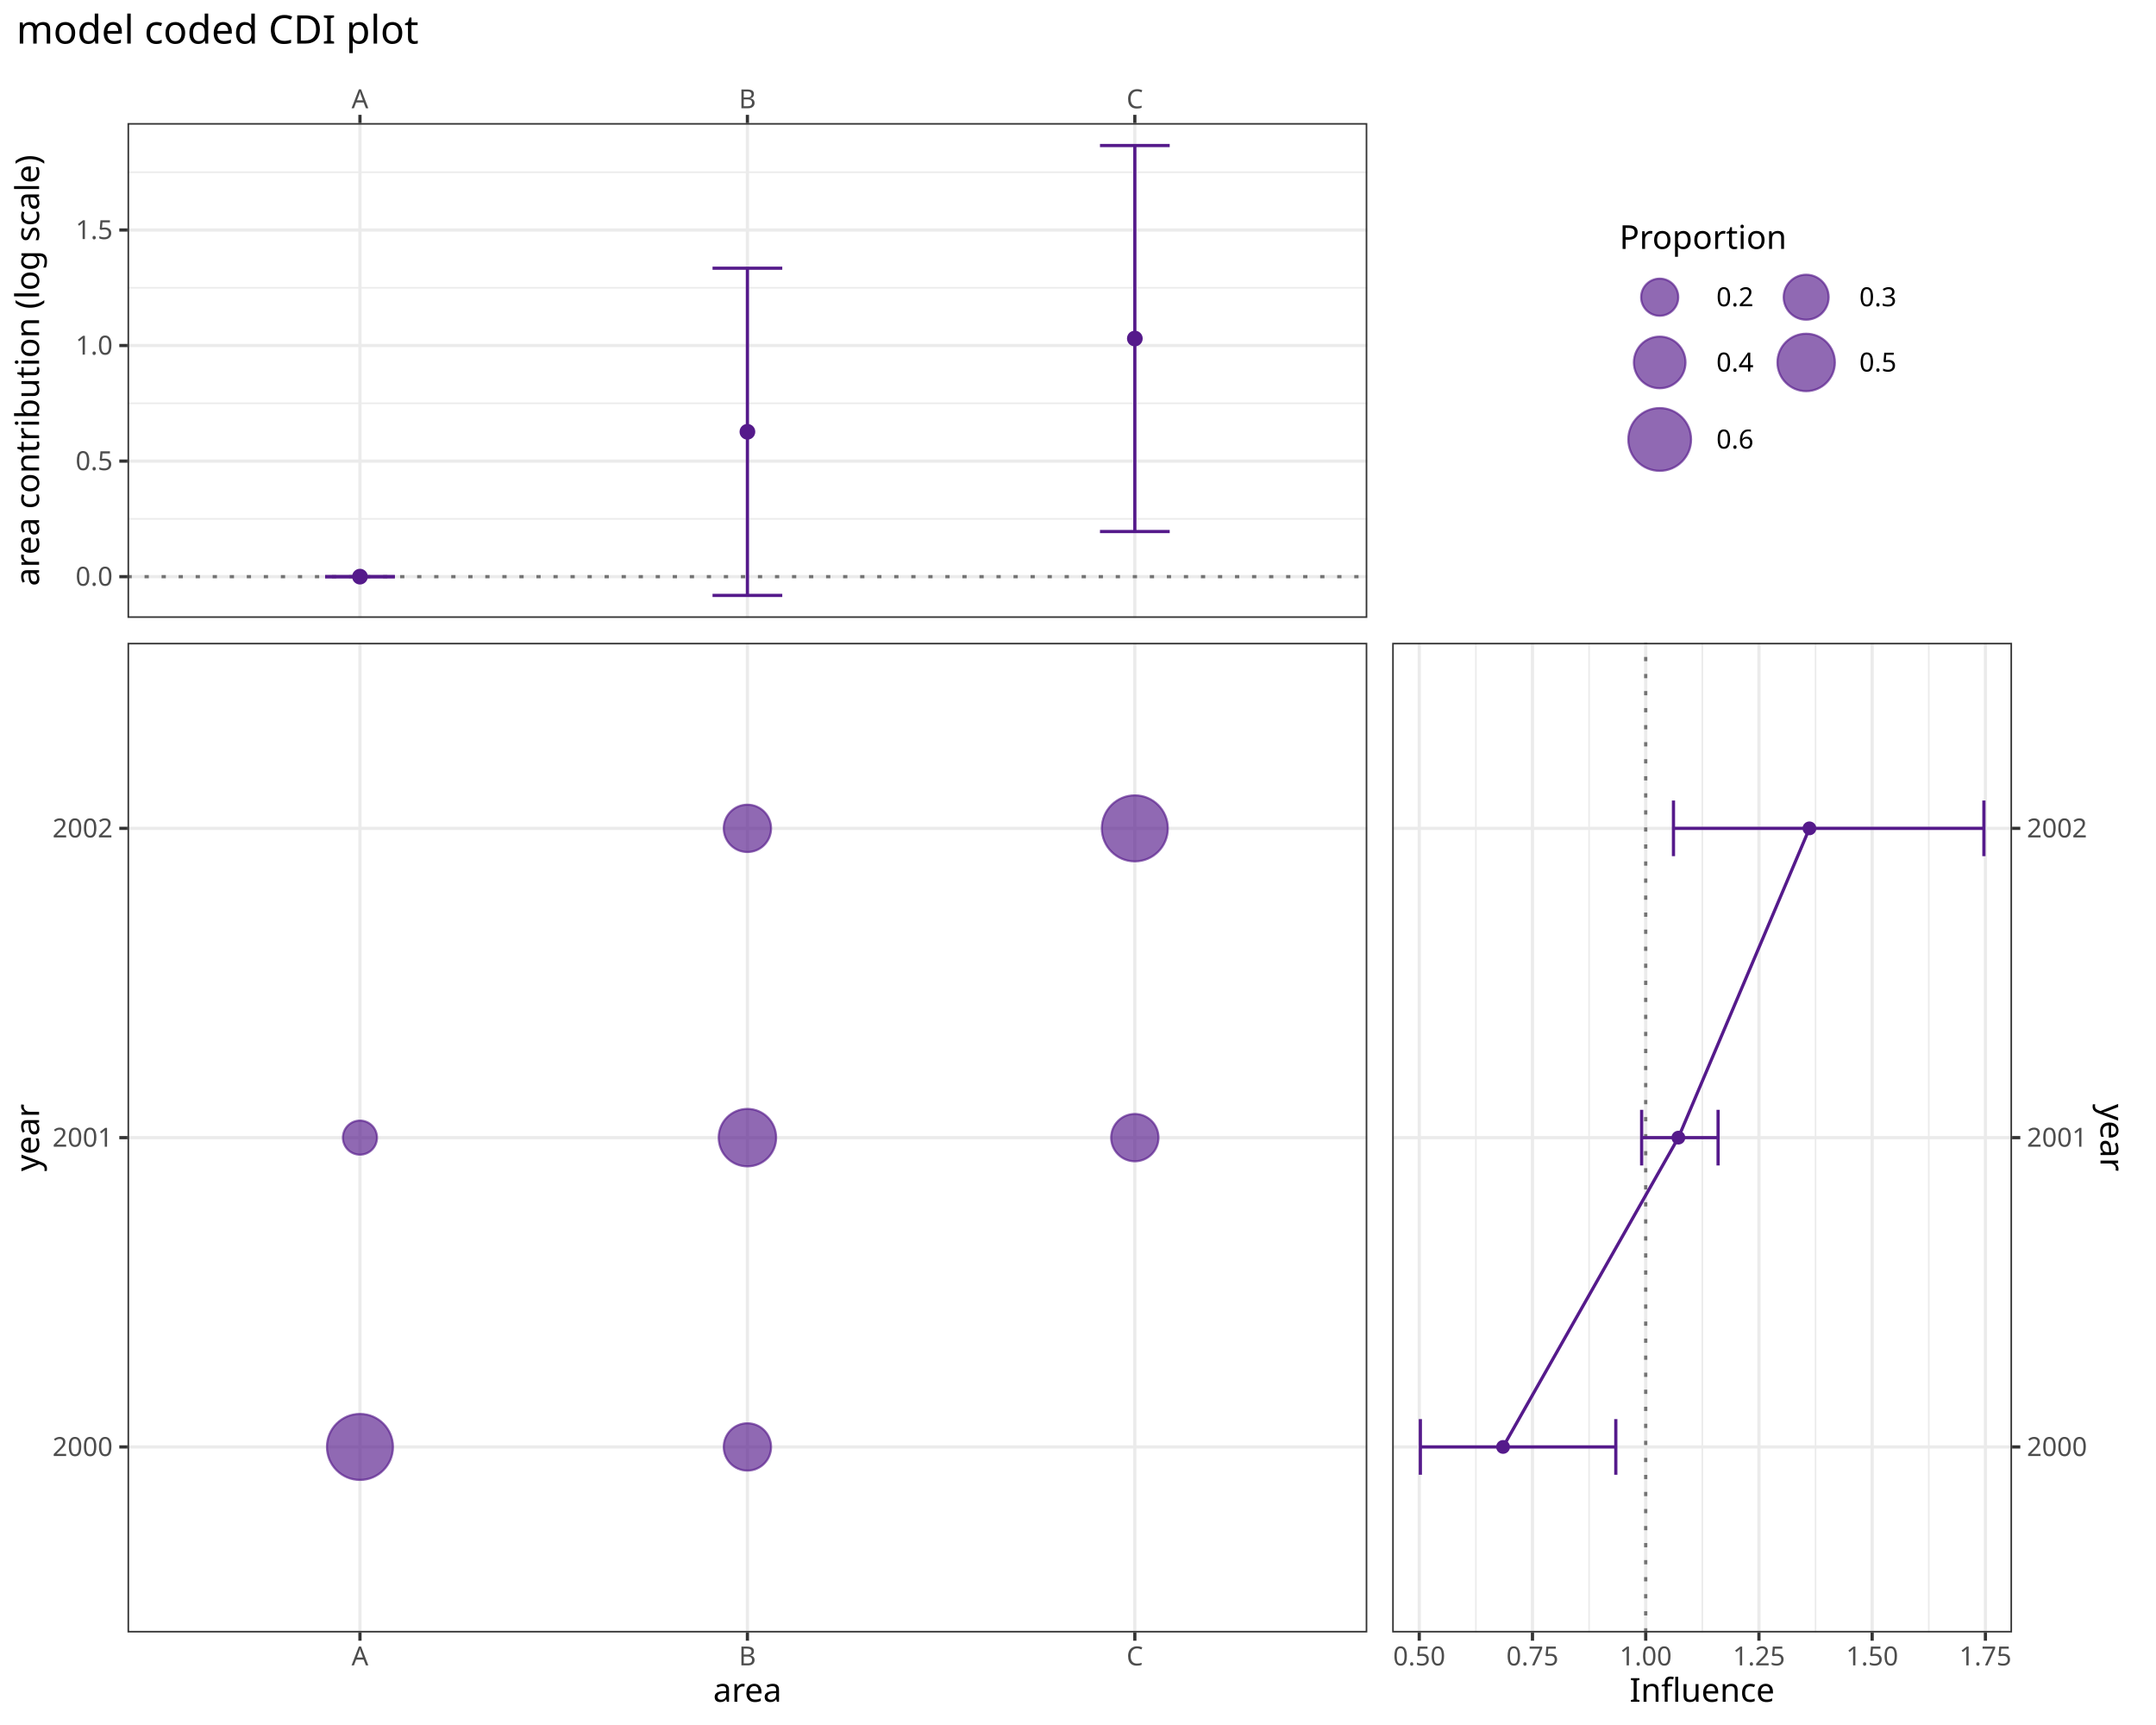
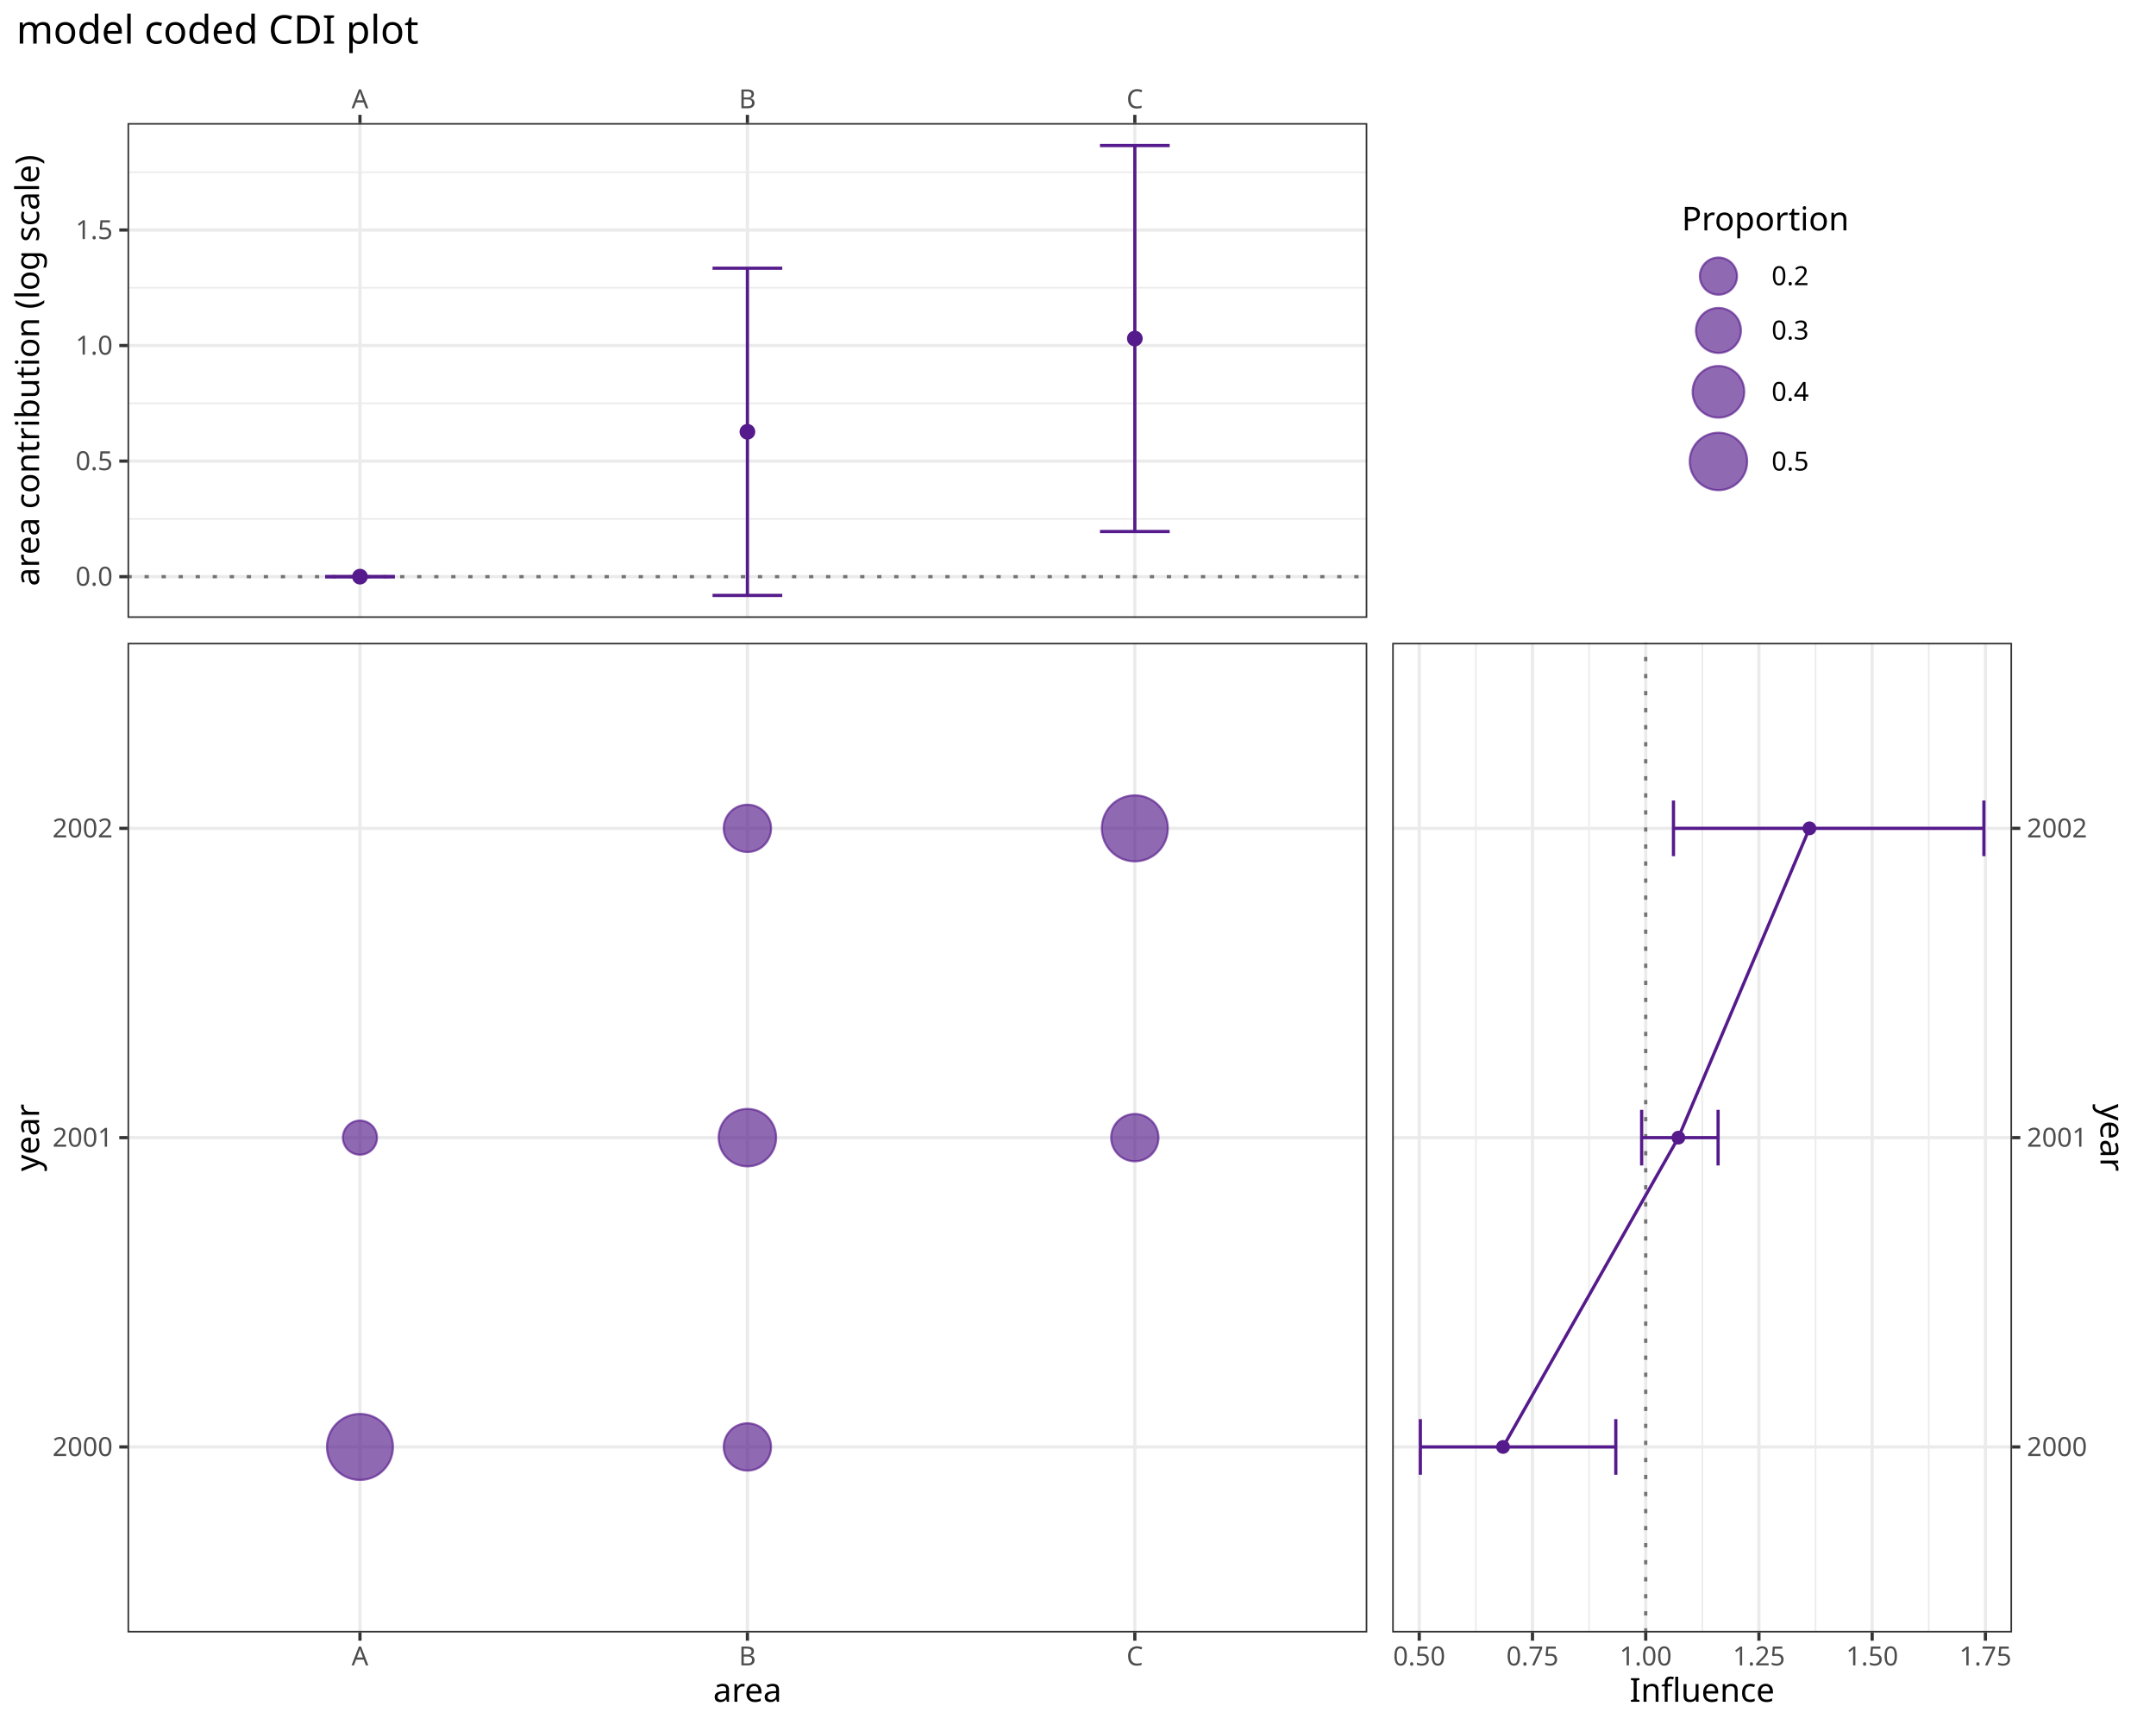
<svg xmlns="http://www.w3.org/2000/svg" class="svglite" data-engine-version="2.0" width="720.00pt" height="576.00pt" viewBox="0 0 720.00 576.00">
  <defs>
    <style type="text/css">
    .svglite line, .svglite polyline, .svglite polygon, .svglite path, .svglite rect, .svglite circle {
      fill: none;
      stroke: #000000;
      stroke-linecap: round;
      stroke-linejoin: round;
      stroke-miterlimit: 10.00;
    }
  </style>
  </defs>
  <rect width="100%" height="100%" style="stroke: none; fill: #FFFFFF;" />
  <defs>
    <clipPath id="cpMC4wMHw3MjAuMDB8MC4wMHw1NzYuMDA=">
      <rect x="0.00" y="0.00" width="720.00" height="576.00" />
    </clipPath>
  </defs>
  <g clip-path="url(#cpMC4wMHw3MjAuMDB8MC4wMHw1NzYuMDA=)">
    <rect x="0.00" y="0.00" width="720.00" height="576.00" style="stroke-width: 1.07; stroke: #FFFFFF; fill: #FFFFFF;" />
  </g>
  <defs>
    <clipPath id="cpNDU5LjQ0fDcxNC41MnwyMi43OHwyMTEuODA=">
      <rect x="459.44" y="22.78" width="255.08" height="189.01" />
    </clipPath>
  </defs>
  <g clip-path="url(#cpNDU5LjQ0fDcxNC41MnwyMi43OHwyMTEuODA=)">
    <rect x="459.44" y="22.78" width="255.08" height="189.01" style="stroke-width: 1.07; stroke: #FFFFFF; fill: #FFFFFF;" />
  </g>
  <g clip-path="url(#cpMC4wMHw3MjAuMDB8MC4wMHw1NzYuMDA=)">
</g>
  <defs>
    <clipPath id="cpNDIuNTh8NjcxLjk0fDQxLjA4fDU0NS4xMQ==">
      <rect x="42.58" y="41.08" width="629.36" height="504.04" />
    </clipPath>
  </defs>
  <g clip-path="url(#cpNDIuNTh8NjcxLjk0fDQxLjA4fDU0NS4xMQ==)">
</g>
  <g clip-path="url(#cpMC4wMHw3MjAuMDB8MC4wMHw1NzYuMDA=)">
</g>
  <defs>
    <clipPath id="cpNS40OHw0NTkuNDR8MjIuNzh8MjExLjgw">
      <rect x="5.48" y="22.78" width="453.97" height="189.01" />
    </clipPath>
  </defs>
  <g clip-path="url(#cpNS40OHw0NTkuNDR8MjIuNzh8MjExLjgw)">
    <rect x="5.48" y="22.78" width="453.97" height="189.01" style="stroke-width: 1.07; stroke: #FFFFFF; fill: #FFFFFF;" />
  </g>
  <g clip-path="url(#cpMC4wMHw3MjAuMDB8MC4wMHw1NzYuMDA=)">
</g>
  <defs>
    <clipPath id="cpNS40OHw0NTkuNDR8MjExLjgwfDU3MC41Mg==">
      <rect x="5.48" y="211.80" width="453.97" height="358.72" />
    </clipPath>
  </defs>
  <g clip-path="url(#cpNS40OHw0NTkuNDR8MjExLjgwfDU3MC41Mg==)">
    <rect x="5.48" y="211.80" width="453.97" height="358.72" style="stroke-width: 1.07; stroke: #FFFFFF; fill: #FFFFFF;" />
  </g>
  <g clip-path="url(#cpMC4wMHw3MjAuMDB8MC4wMHw1NzYuMDA=)">
</g>
  <defs>
    <clipPath id="cpNDU5LjQ0fDcxNC41MnwyMTEuODB8NTcwLjUy">
      <rect x="459.44" y="211.80" width="255.08" height="358.72" />
    </clipPath>
  </defs>
  <g clip-path="url(#cpNDU5LjQ0fDcxNC41MnwyMTEuODB8NTcwLjUy)">
    <rect x="459.44" y="211.80" width="255.08" height="358.72" style="stroke-width: 1.07; stroke: #FFFFFF; fill: #FFFFFF;" />
  </g>
  <g clip-path="url(#cpMC4wMHw3MjAuMDB8MC4wMHw1NzYuMDA=)">
</g>
  <defs>
    <clipPath id="cpNDIuNTh8NDU2LjYxfDQxLjA4fDIwNi4zMg==">
      <rect x="42.58" y="41.08" width="414.03" height="165.24" />
    </clipPath>
  </defs>
  <g clip-path="url(#cpNDIuNTh8NDU2LjYxfDQxLjA4fDIwNi4zMg==)">
    <rect x="42.58" y="41.08" width="414.03" height="165.24" style="stroke-width: 1.07; stroke: none; fill: #FFFFFF;" />
    <polyline points="42.58,173.26 456.61,173.26 " style="stroke-width: 0.53; stroke: #EBEBEB; stroke-linecap: butt;" />
    <polyline points="42.58,134.67 456.61,134.67 " style="stroke-width: 0.53; stroke: #EBEBEB; stroke-linecap: butt;" />
    <polyline points="42.58,96.09 456.61,96.09 " style="stroke-width: 0.53; stroke: #EBEBEB; stroke-linecap: butt;" />
    <polyline points="42.58,57.51 456.61,57.51 " style="stroke-width: 0.53; stroke: #EBEBEB; stroke-linecap: butt;" />
    <polyline points="42.58,192.55 456.61,192.55 " style="stroke-width: 1.07; stroke: #EBEBEB; stroke-linecap: butt;" />
    <polyline points="42.58,153.96 456.61,153.96 " style="stroke-width: 1.07; stroke: #EBEBEB; stroke-linecap: butt;" />
    <polyline points="42.58,115.38 456.61,115.38 " style="stroke-width: 1.07; stroke: #EBEBEB; stroke-linecap: butt;" />
    <polyline points="42.58,76.80 456.61,76.80 " style="stroke-width: 1.07; stroke: #EBEBEB; stroke-linecap: butt;" />
    <polyline points="120.21,206.32 120.21,41.08 " style="stroke-width: 1.07; stroke: #EBEBEB; stroke-linecap: butt;" />
    <polyline points="249.60,206.32 249.60,41.08 " style="stroke-width: 1.07; stroke: #EBEBEB; stroke-linecap: butt;" />
    <polyline points="378.98,206.32 378.98,41.08 " style="stroke-width: 1.07; stroke: #EBEBEB; stroke-linecap: butt;" />
    <line x1="42.58" y1="192.55" x2="456.61" y2="192.55" style="stroke-width: 1.07; stroke: #737373; stroke-dasharray: 1.42,4.27; stroke-linecap: butt;" />
    <polyline points="108.57,192.55 131.86,192.55 " style="stroke-width: 1.07; stroke: #551A8B; stroke-linecap: butt;" />
    <polyline points="120.21,192.55 120.21,192.55 " style="stroke-width: 1.07; stroke: #551A8B; stroke-linecap: butt;" />
    <polyline points="108.57,192.55 131.86,192.55 " style="stroke-width: 1.07; stroke: #551A8B; stroke-linecap: butt;" />
    <polyline points="237.95,89.56 261.24,89.56 " style="stroke-width: 1.07; stroke: #551A8B; stroke-linecap: butt;" />
    <polyline points="249.60,89.56 249.60,198.81 " style="stroke-width: 1.07; stroke: #551A8B; stroke-linecap: butt;" />
    <polyline points="237.95,198.81 261.24,198.81 " style="stroke-width: 1.07; stroke: #551A8B; stroke-linecap: butt;" />
    <polyline points="367.34,48.59 390.62,48.59 " style="stroke-width: 1.07; stroke: #551A8B; stroke-linecap: butt;" />
    <polyline points="378.98,48.59 378.98,177.49 " style="stroke-width: 1.07; stroke: #551A8B; stroke-linecap: butt;" />
    <polyline points="367.34,177.49 390.62,177.49 " style="stroke-width: 1.07; stroke: #551A8B; stroke-linecap: butt;" />
    <circle cx="120.21" cy="192.55" r="2.27" style="stroke-width: 0.71; stroke: #551A8B; fill: #551A8B;" />
    <circle cx="249.60" cy="144.18" r="2.27" style="stroke-width: 0.71; stroke: #551A8B; fill: #551A8B;" />
    <circle cx="378.98" cy="113.04" r="2.27" style="stroke-width: 0.71; stroke: #551A8B; fill: #551A8B;" />
    <rect x="42.58" y="41.08" width="414.03" height="165.24" style="stroke-width: 1.07; stroke: #333333;" />
  </g>
  <g clip-path="url(#cpMC4wMHw3MjAuMDB8MC4wMHw1NzYuMDA=)">
    <polyline points="120.21,38.34 120.21,41.08 " style="stroke-width: 1.07; stroke: #333333; stroke-linecap: butt;" />
    <polyline points="249.60,38.34 249.60,41.08 " style="stroke-width: 1.07; stroke: #333333; stroke-linecap: butt;" />
    <polyline points="378.98,38.34 378.98,41.08 " style="stroke-width: 1.07; stroke: #333333; stroke-linecap: butt;" />
    <text x="120.21" y="36.15" text-anchor="middle" style="font-size: 8.80px; fill: #4D4D4D; font-family: sans;" textLength="5.87px" lengthAdjust="spacingAndGlyphs">A</text>
    <text x="249.60" y="36.15" text-anchor="middle" style="font-size: 8.80px; fill: #4D4D4D; font-family: sans;" textLength="5.87px" lengthAdjust="spacingAndGlyphs">B</text>
    <text x="378.98" y="36.15" text-anchor="middle" style="font-size: 8.80px; fill: #4D4D4D; font-family: sans;" textLength="6.36px" lengthAdjust="spacingAndGlyphs">C</text>
    <text x="37.65" y="195.57" text-anchor="end" style="font-size: 8.80px; fill: #4D4D4D; font-family: sans;" textLength="12.23px" lengthAdjust="spacingAndGlyphs">0.0</text>
    <text x="37.65" y="156.99" text-anchor="end" style="font-size: 8.80px; fill: #4D4D4D; font-family: sans;" textLength="12.23px" lengthAdjust="spacingAndGlyphs">0.5</text>
    <text x="37.65" y="118.41" text-anchor="end" style="font-size: 8.80px; fill: #4D4D4D; font-family: sans;" textLength="12.23px" lengthAdjust="spacingAndGlyphs">1.0</text>
    <text x="37.65" y="79.83" text-anchor="end" style="font-size: 8.80px; fill: #4D4D4D; font-family: sans;" textLength="12.23px" lengthAdjust="spacingAndGlyphs">1.5</text>
    <polyline points="39.84,192.55 42.58,192.55 " style="stroke-width: 1.07; stroke: #333333; stroke-linecap: butt;" />
    <polyline points="39.84,153.96 42.58,153.96 " style="stroke-width: 1.07; stroke: #333333; stroke-linecap: butt;" />
    <polyline points="39.84,115.38 42.58,115.38 " style="stroke-width: 1.07; stroke: #333333; stroke-linecap: butt;" />
    <polyline points="39.84,76.80 42.58,76.80 " style="stroke-width: 1.07; stroke: #333333; stroke-linecap: butt;" />
    <text transform="translate(13.05,123.70) rotate(-90)" text-anchor="middle" style="font-size: 11.00px; font-family: sans;" textLength="135.75px" lengthAdjust="spacingAndGlyphs">area contribution (log scale)</text>
  </g>
  <defs>
    <clipPath id="cpNDY0LjkyfDY3MS45NHw0MS4wOHwyMDYuMzI=">
      <rect x="464.92" y="41.08" width="207.01" height="165.24" />
    </clipPath>
  </defs>
  <g clip-path="url(#cpNDY0LjkyfDY3MS45NHw0MS4wOHwyMDYuMzI=)">
</g>
  <g clip-path="url(#cpMC4wMHw3MjAuMDB8MC4wMHw1NzYuMDA=)">
-     <rect x="535.33" y="68.92" width="103.31" height="96.75" style="stroke-width: 1.07; stroke: none; fill: #FFFFFF;" />
-     <text x="540.81" y="83.11" style="font-size: 11.00px; font-family: sans;" textLength="50.75px" lengthAdjust="spacingAndGlyphs">Proportion</text>
-     <rect x="540.81" y="89.73" width="26.89" height="19.02" style="stroke-width: 1.07; stroke: none; fill: #FFFFFF;" />
-     <circle cx="554.26" cy="99.24" r="6.20" style="stroke-width: 0.71; stroke: #551A8B; stroke-opacity: 0.65; fill: #551A8B; fill-opacity: 0.65;" />
-     <rect x="590.89" y="89.73" width="24.55" height="19.02" style="stroke-width: 1.07; stroke: none; fill: #FFFFFF;" />
-     <circle cx="603.17" cy="99.24" r="7.51" style="stroke-width: 0.71; stroke: #551A8B; stroke-opacity: 0.65; fill: #551A8B; fill-opacity: 0.65;" />
-     <rect x="540.81" y="108.74" width="26.89" height="24.55" style="stroke-width: 1.07; stroke: none; fill: #FFFFFF;" />
-     <circle cx="554.26" cy="121.02" r="8.62" style="stroke-width: 0.71; stroke: #551A8B; stroke-opacity: 0.65; fill: #551A8B; fill-opacity: 0.65;" />
-     <rect x="590.89" y="108.74" width="24.55" height="24.55" style="stroke-width: 1.07; stroke: none; fill: #FFFFFF;" />
-     <circle cx="603.17" cy="121.02" r="9.59" style="stroke-width: 0.71; stroke: #551A8B; stroke-opacity: 0.65; fill: #551A8B; fill-opacity: 0.65;" />
-     <rect x="540.81" y="133.29" width="26.89" height="26.89" style="stroke-width: 1.07; stroke: none; fill: #FFFFFF;" />
-     <circle cx="554.26" cy="146.74" r="10.48" style="stroke-width: 0.71; stroke: #551A8B; stroke-opacity: 0.65; fill: #551A8B; fill-opacity: 0.65;" />
-     <text x="573.18" y="102.26" style="font-size: 8.80px; font-family: sans;" textLength="12.23px" lengthAdjust="spacingAndGlyphs">0.2</text>
-     <text x="620.92" y="102.26" style="font-size: 8.80px; font-family: sans;" textLength="12.23px" lengthAdjust="spacingAndGlyphs">0.3</text>
-     <text x="573.18" y="124.05" style="font-size: 8.80px; font-family: sans;" textLength="12.23px" lengthAdjust="spacingAndGlyphs">0.4</text>
-     <text x="620.92" y="124.05" style="font-size: 8.80px; font-family: sans;" textLength="12.23px" lengthAdjust="spacingAndGlyphs">0.5</text>
-     <text x="573.18" y="149.77" style="font-size: 8.80px; font-family: sans;" textLength="12.23px" lengthAdjust="spacingAndGlyphs">0.6</text>
+     <rect x="556.13" y="62.74" width="61.71" height="109.09" style="stroke-width: 1.07; stroke: none; fill: #FFFFFF;" />
+     <text x="561.61" y="76.94" style="font-size: 11.00px; font-family: sans;" textLength="50.75px" lengthAdjust="spacingAndGlyphs">Proportion</text>
+     <rect x="561.61" y="83.56" width="24.55" height="17.28" style="stroke-width: 1.07; stroke: none; fill: #FFFFFF;" />
+     <circle cx="573.88" cy="92.20" r="6.20" style="stroke-width: 0.71; stroke: #551A8B; stroke-opacity: 0.65; fill: #551A8B; fill-opacity: 0.65;" />
+     <rect x="561.61" y="100.84" width="24.55" height="19.02" style="stroke-width: 1.07; stroke: none; fill: #FFFFFF;" />
+     <circle cx="573.88" cy="110.34" r="7.51" style="stroke-width: 0.71; stroke: #551A8B; stroke-opacity: 0.65; fill: #551A8B; fill-opacity: 0.65;" />
+     <rect x="561.61" y="119.85" width="24.55" height="21.96" style="stroke-width: 1.07; stroke: none; fill: #FFFFFF;" />
+     <circle cx="573.88" cy="130.83" r="8.62" style="stroke-width: 0.71; stroke: #551A8B; stroke-opacity: 0.65; fill: #551A8B; fill-opacity: 0.65;" />
+     <rect x="561.61" y="141.81" width="24.55" height="24.55" style="stroke-width: 1.07; stroke: none; fill: #FFFFFF;" />
+     <circle cx="573.88" cy="154.08" r="9.59" style="stroke-width: 0.71; stroke: #551A8B; stroke-opacity: 0.65; fill: #551A8B; fill-opacity: 0.65;" />
+     <text x="591.63" y="95.22" style="font-size: 8.80px; font-family: sans;" textLength="12.23px" lengthAdjust="spacingAndGlyphs">0.2</text>
+     <text x="591.63" y="113.37" style="font-size: 8.80px; font-family: sans;" textLength="12.23px" lengthAdjust="spacingAndGlyphs">0.3</text>
+     <text x="591.63" y="133.86" style="font-size: 8.80px; font-family: sans;" textLength="12.23px" lengthAdjust="spacingAndGlyphs">0.4</text>
+     <text x="591.63" y="157.11" style="font-size: 8.80px; font-family: sans;" textLength="12.23px" lengthAdjust="spacingAndGlyphs">0.5</text>
  </g>
  <defs>
    <clipPath id="cpNDIuNTh8NDU2LjYxfDIxNC42M3w1NDUuMTE=">
      <rect x="42.58" y="214.63" width="414.03" height="330.48" />
    </clipPath>
  </defs>
  <g clip-path="url(#cpNDIuNTh8NDU2LjYxfDIxNC42M3w1NDUuMTE=)">
    <rect x="42.58" y="214.63" width="414.03" height="330.48" style="stroke-width: 1.07; stroke: none; fill: #FFFFFF;" />
    <polyline points="42.58,483.15 456.61,483.15 " style="stroke-width: 1.07; stroke: #EBEBEB; stroke-linecap: butt;" />
    <polyline points="42.58,379.87 456.61,379.87 " style="stroke-width: 1.07; stroke: #EBEBEB; stroke-linecap: butt;" />
    <polyline points="42.58,276.60 456.61,276.60 " style="stroke-width: 1.07; stroke: #EBEBEB; stroke-linecap: butt;" />
    <polyline points="120.21,545.11 120.21,214.63 " style="stroke-width: 1.07; stroke: #EBEBEB; stroke-linecap: butt;" />
    <polyline points="249.60,545.11 249.60,214.63 " style="stroke-width: 1.07; stroke: #EBEBEB; stroke-linecap: butt;" />
    <polyline points="378.98,545.11 378.98,214.63 " style="stroke-width: 1.07; stroke: #EBEBEB; stroke-linecap: butt;" />
    <circle cx="120.21" cy="483.15" r="11.02" style="stroke-width: 0.71; stroke: #551A8B; stroke-opacity: 0.65; fill: #551A8B; fill-opacity: 0.65;" />
    <circle cx="249.60" cy="483.15" r="7.90" style="stroke-width: 0.71; stroke: #551A8B; stroke-opacity: 0.65; fill: #551A8B; fill-opacity: 0.65;" />
    <circle cx="120.21" cy="379.87" r="5.69" style="stroke-width: 0.71; stroke: #551A8B; stroke-opacity: 0.65; fill: #551A8B; fill-opacity: 0.65;" />
    <circle cx="249.60" cy="379.87" r="9.59" style="stroke-width: 0.71; stroke: #551A8B; stroke-opacity: 0.65; fill: #551A8B; fill-opacity: 0.65;" />
    <circle cx="378.98" cy="379.87" r="7.90" style="stroke-width: 0.71; stroke: #551A8B; stroke-opacity: 0.65; fill: #551A8B; fill-opacity: 0.65;" />
    <circle cx="249.60" cy="276.60" r="7.90" style="stroke-width: 0.71; stroke: #551A8B; stroke-opacity: 0.65; fill: #551A8B; fill-opacity: 0.65;" />
    <circle cx="378.98" cy="276.60" r="11.02" style="stroke-width: 0.71; stroke: #551A8B; stroke-opacity: 0.65; fill: #551A8B; fill-opacity: 0.65;" />
    <rect x="42.58" y="214.63" width="414.03" height="330.48" style="stroke-width: 1.07; stroke: #333333;" />
  </g>
  <g clip-path="url(#cpMC4wMHw3MjAuMDB8MC4wMHw1NzYuMDA=)">
    <text x="37.65" y="486.18" text-anchor="end" style="font-size: 8.80px; fill: #4D4D4D; font-family: sans;" textLength="19.58px" lengthAdjust="spacingAndGlyphs">2000</text>
    <text x="37.65" y="382.90" text-anchor="end" style="font-size: 8.80px; fill: #4D4D4D; font-family: sans;" textLength="19.58px" lengthAdjust="spacingAndGlyphs">2001</text>
    <text x="37.65" y="279.63" text-anchor="end" style="font-size: 8.80px; fill: #4D4D4D; font-family: sans;" textLength="19.58px" lengthAdjust="spacingAndGlyphs">2002</text>
    <polyline points="39.84,483.15 42.58,483.15 " style="stroke-width: 1.07; stroke: #333333; stroke-linecap: butt;" />
    <polyline points="39.84,379.87 42.58,379.87 " style="stroke-width: 1.07; stroke: #333333; stroke-linecap: butt;" />
    <polyline points="39.84,276.60 42.58,276.60 " style="stroke-width: 1.07; stroke: #333333; stroke-linecap: butt;" />
    <polyline points="120.21,547.85 120.21,545.11 " style="stroke-width: 1.07; stroke: #333333; stroke-linecap: butt;" />
    <polyline points="249.60,547.85 249.60,545.11 " style="stroke-width: 1.07; stroke: #333333; stroke-linecap: butt;" />
    <polyline points="378.98,547.85 378.98,545.11 " style="stroke-width: 1.07; stroke: #333333; stroke-linecap: butt;" />
    <text x="120.21" y="556.10" text-anchor="middle" style="font-size: 8.80px; fill: #4D4D4D; font-family: sans;" textLength="5.87px" lengthAdjust="spacingAndGlyphs">A</text>
    <text x="249.60" y="556.10" text-anchor="middle" style="font-size: 8.80px; fill: #4D4D4D; font-family: sans;" textLength="5.87px" lengthAdjust="spacingAndGlyphs">B</text>
    <text x="378.98" y="556.10" text-anchor="middle" style="font-size: 8.80px; fill: #4D4D4D; font-family: sans;" textLength="6.36px" lengthAdjust="spacingAndGlyphs">C</text>
    <text x="249.60" y="568.24" text-anchor="middle" style="font-size: 11.00px; font-family: sans;" textLength="22.02px" lengthAdjust="spacingAndGlyphs">area</text>
    <text transform="translate(13.05,379.87) rotate(-90)" text-anchor="middle" style="font-size: 11.00px; font-family: sans;" textLength="21.40px" lengthAdjust="spacingAndGlyphs">year</text>
  </g>
  <defs>
    <clipPath id="cpNDY0LjkyfDY3MS45NHwyMTQuNjN8NTQ1LjEx">
      <rect x="464.92" y="214.63" width="207.01" height="330.48" />
    </clipPath>
  </defs>
  <g clip-path="url(#cpNDY0LjkyfDY3MS45NHwyMTQuNjN8NTQ1LjEx)">
    <rect x="464.92" y="214.63" width="207.01" height="330.48" style="stroke-width: 1.07; stroke: none; fill: #FFFFFF;" />
    <polyline points="492.87,545.11 492.87,214.63 " style="stroke-width: 0.53; stroke: #EBEBEB; stroke-linecap: butt;" />
    <polyline points="530.68,545.11 530.68,214.63 " style="stroke-width: 0.53; stroke: #EBEBEB; stroke-linecap: butt;" />
    <polyline points="568.49,545.11 568.49,214.63 " style="stroke-width: 0.53; stroke: #EBEBEB; stroke-linecap: butt;" />
    <polyline points="606.31,545.11 606.31,214.63 " style="stroke-width: 0.53; stroke: #EBEBEB; stroke-linecap: butt;" />
    <polyline points="644.12,545.11 644.12,214.63 " style="stroke-width: 0.53; stroke: #EBEBEB; stroke-linecap: butt;" />
    <polyline points="464.92,483.15 671.94,483.15 " style="stroke-width: 1.07; stroke: #EBEBEB; stroke-linecap: butt;" />
    <polyline points="464.92,379.87 671.94,379.87 " style="stroke-width: 1.07; stroke: #EBEBEB; stroke-linecap: butt;" />
    <polyline points="464.92,276.60 671.94,276.60 " style="stroke-width: 1.07; stroke: #EBEBEB; stroke-linecap: butt;" />
    <polyline points="473.96,545.11 473.96,214.63 " style="stroke-width: 1.07; stroke: #EBEBEB; stroke-linecap: butt;" />
    <polyline points="511.77,545.11 511.77,214.63 " style="stroke-width: 1.07; stroke: #EBEBEB; stroke-linecap: butt;" />
    <polyline points="549.59,545.11 549.59,214.63 " style="stroke-width: 1.07; stroke: #EBEBEB; stroke-linecap: butt;" />
    <polyline points="587.40,545.11 587.40,214.63 " style="stroke-width: 1.07; stroke: #EBEBEB; stroke-linecap: butt;" />
    <polyline points="625.21,545.11 625.21,214.63 " style="stroke-width: 1.07; stroke: #EBEBEB; stroke-linecap: butt;" />
    <polyline points="663.03,545.11 663.03,214.63 " style="stroke-width: 1.07; stroke: #EBEBEB; stroke-linecap: butt;" />
    <line x1="549.59" y1="545.11" x2="549.59" y2="214.63" style="stroke-width: 1.07; stroke: #737373; stroke-dasharray: 1.42,4.27; stroke-linecap: butt;" />
    <polyline points="539.60,492.44 539.60,473.85 " style="stroke-width: 1.07; stroke: #551A8B; stroke-linecap: butt;" />
    <polyline points="539.60,483.15 474.33,483.15 " style="stroke-width: 1.07; stroke: #551A8B; stroke-linecap: butt;" />
    <polyline points="474.33,492.44 474.33,473.85 " style="stroke-width: 1.07; stroke: #551A8B; stroke-linecap: butt;" />
    <polyline points="573.76,389.17 573.76,370.58 " style="stroke-width: 1.07; stroke: #551A8B; stroke-linecap: butt;" />
    <polyline points="573.76,379.87 548.23,379.87 " style="stroke-width: 1.07; stroke: #551A8B; stroke-linecap: butt;" />
    <polyline points="548.23,389.17 548.23,370.58 " style="stroke-width: 1.07; stroke: #551A8B; stroke-linecap: butt;" />
    <polyline points="662.53,285.89 662.53,267.30 " style="stroke-width: 1.07; stroke: #551A8B; stroke-linecap: butt;" />
    <polyline points="662.53,276.60 558.86,276.60 " style="stroke-width: 1.07; stroke: #551A8B; stroke-linecap: butt;" />
    <polyline points="558.86,285.89 558.86,267.30 " style="stroke-width: 1.07; stroke: #551A8B; stroke-linecap: butt;" />
    <polyline points="501.95,483.15 560.50,379.87 604.27,276.60 " style="stroke-width: 1.07; stroke: #551A8B; stroke-linecap: butt;" />
    <circle cx="501.95" cy="483.15" r="1.95" style="stroke-width: 0.71; stroke: #551A8B; fill: #551A8B;" />
    <circle cx="560.50" cy="379.87" r="1.95" style="stroke-width: 0.71; stroke: #551A8B; fill: #551A8B;" />
    <circle cx="604.27" cy="276.60" r="1.95" style="stroke-width: 0.71; stroke: #551A8B; fill: #551A8B;" />
    <rect x="464.92" y="214.63" width="207.01" height="330.48" style="stroke-width: 1.07; stroke: #333333;" />
  </g>
  <g clip-path="url(#cpMC4wMHw3MjAuMDB8MC4wMHw1NzYuMDA=)">
    <polyline points="674.68,483.15 671.94,483.15 " style="stroke-width: 1.07; stroke: #333333; stroke-linecap: butt;" />
    <polyline points="674.68,379.87 671.94,379.87 " style="stroke-width: 1.07; stroke: #333333; stroke-linecap: butt;" />
    <polyline points="674.68,276.60 671.94,276.60 " style="stroke-width: 1.07; stroke: #333333; stroke-linecap: butt;" />
    <text x="676.87" y="486.18" style="font-size: 8.80px; fill: #4D4D4D; font-family: sans;" textLength="19.58px" lengthAdjust="spacingAndGlyphs">2000</text>
    <text x="676.87" y="382.90" style="font-size: 8.80px; fill: #4D4D4D; font-family: sans;" textLength="19.58px" lengthAdjust="spacingAndGlyphs">2001</text>
    <text x="676.87" y="279.63" style="font-size: 8.80px; fill: #4D4D4D; font-family: sans;" textLength="19.58px" lengthAdjust="spacingAndGlyphs">2002</text>
    <polyline points="473.96,547.85 473.96,545.11 " style="stroke-width: 1.07; stroke: #333333; stroke-linecap: butt;" />
    <polyline points="511.77,547.85 511.77,545.11 " style="stroke-width: 1.07; stroke: #333333; stroke-linecap: butt;" />
    <polyline points="549.59,547.85 549.59,545.11 " style="stroke-width: 1.07; stroke: #333333; stroke-linecap: butt;" />
    <polyline points="587.40,547.85 587.40,545.11 " style="stroke-width: 1.07; stroke: #333333; stroke-linecap: butt;" />
    <polyline points="625.21,547.85 625.21,545.11 " style="stroke-width: 1.07; stroke: #333333; stroke-linecap: butt;" />
    <polyline points="663.03,547.85 663.03,545.11 " style="stroke-width: 1.07; stroke: #333333; stroke-linecap: butt;" />
    <text x="473.96" y="556.10" text-anchor="middle" style="font-size: 8.80px; fill: #4D4D4D; font-family: sans;" textLength="17.13px" lengthAdjust="spacingAndGlyphs">0.50</text>
    <text x="511.77" y="556.10" text-anchor="middle" style="font-size: 8.80px; fill: #4D4D4D; font-family: sans;" textLength="17.13px" lengthAdjust="spacingAndGlyphs">0.75</text>
    <text x="549.59" y="556.10" text-anchor="middle" style="font-size: 8.80px; fill: #4D4D4D; font-family: sans;" textLength="17.13px" lengthAdjust="spacingAndGlyphs">1.00</text>
    <text x="587.40" y="556.10" text-anchor="middle" style="font-size: 8.80px; fill: #4D4D4D; font-family: sans;" textLength="17.13px" lengthAdjust="spacingAndGlyphs">1.25</text>
    <text x="625.21" y="556.10" text-anchor="middle" style="font-size: 8.80px; fill: #4D4D4D; font-family: sans;" textLength="17.13px" lengthAdjust="spacingAndGlyphs">1.50</text>
    <text x="663.03" y="556.10" text-anchor="middle" style="font-size: 8.80px; fill: #4D4D4D; font-family: sans;" textLength="17.13px" lengthAdjust="spacingAndGlyphs">1.75</text>
    <text x="568.43" y="568.24" text-anchor="middle" style="font-size: 11.00px; font-family: sans;" textLength="44.65px" lengthAdjust="spacingAndGlyphs">Influence</text>
    <text transform="translate(701.47,379.87) rotate(90)" text-anchor="middle" style="font-size: 11.00px; font-family: sans;" textLength="21.40px" lengthAdjust="spacingAndGlyphs">year</text>
    <text x="5.48" y="14.56" style="font-size: 13.20px; font-family: sans;" textLength="126.95px" lengthAdjust="spacingAndGlyphs">model coded CDI plot</text>
  </g>
</svg>
